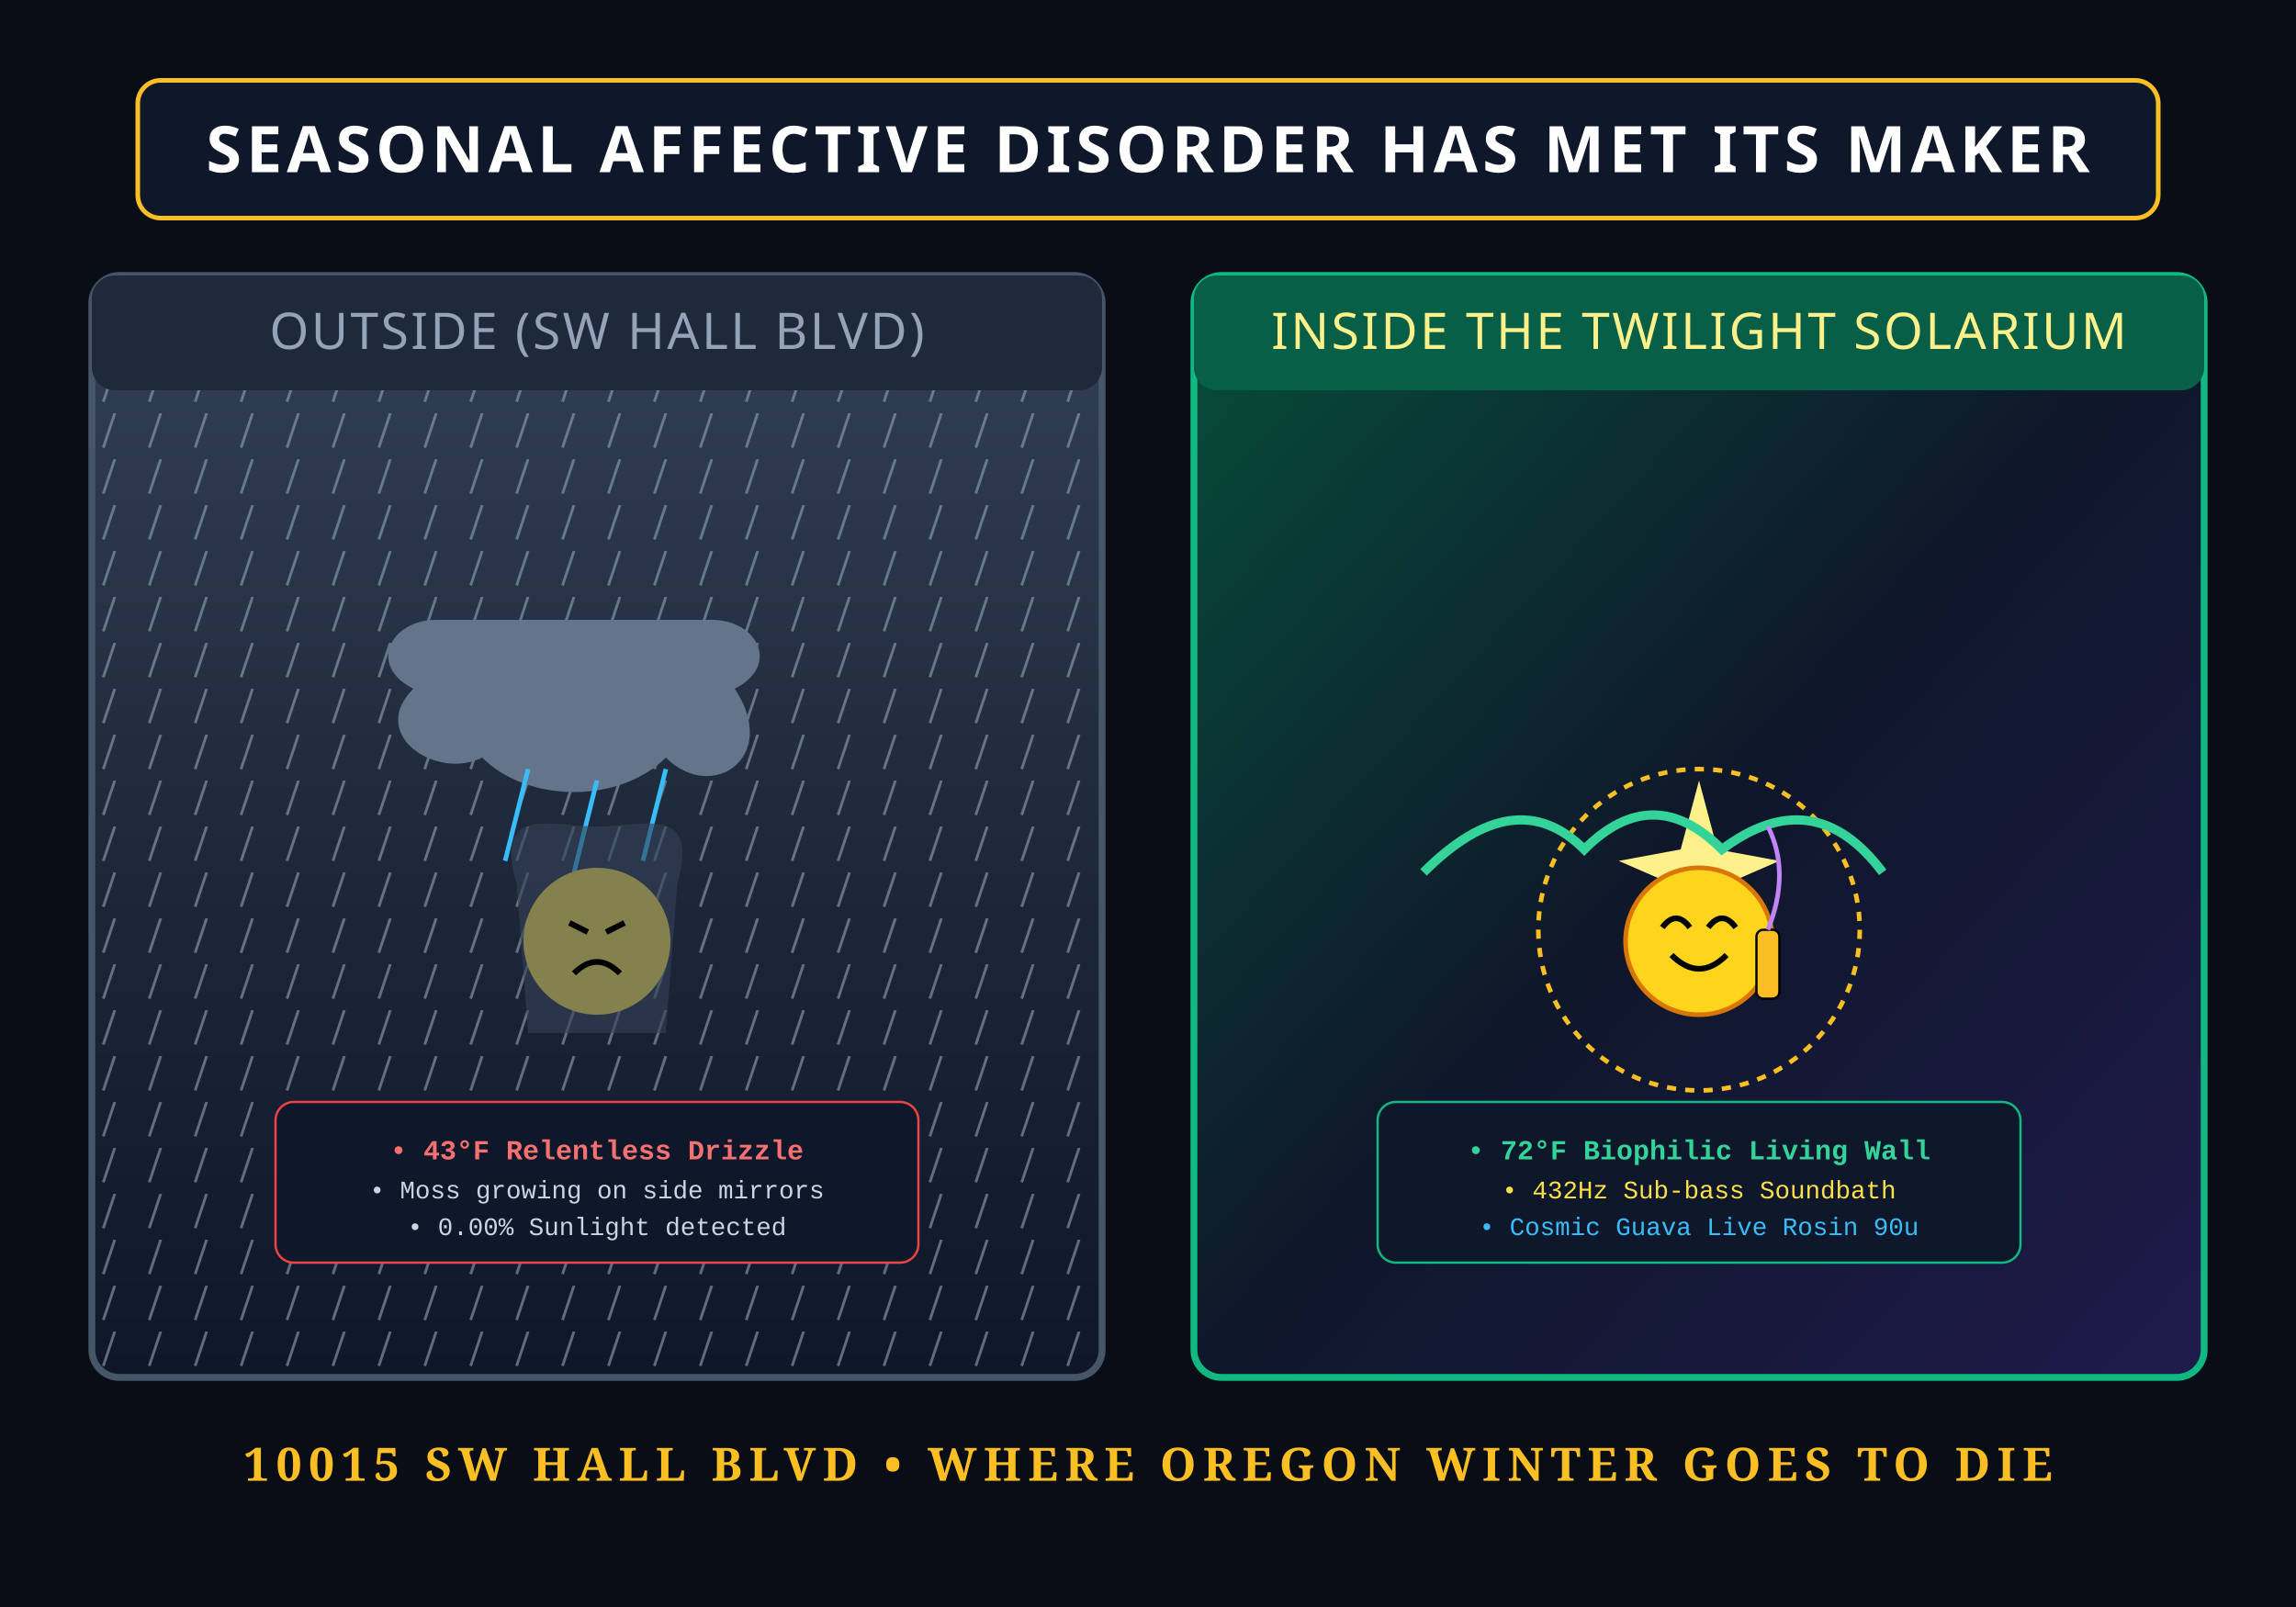
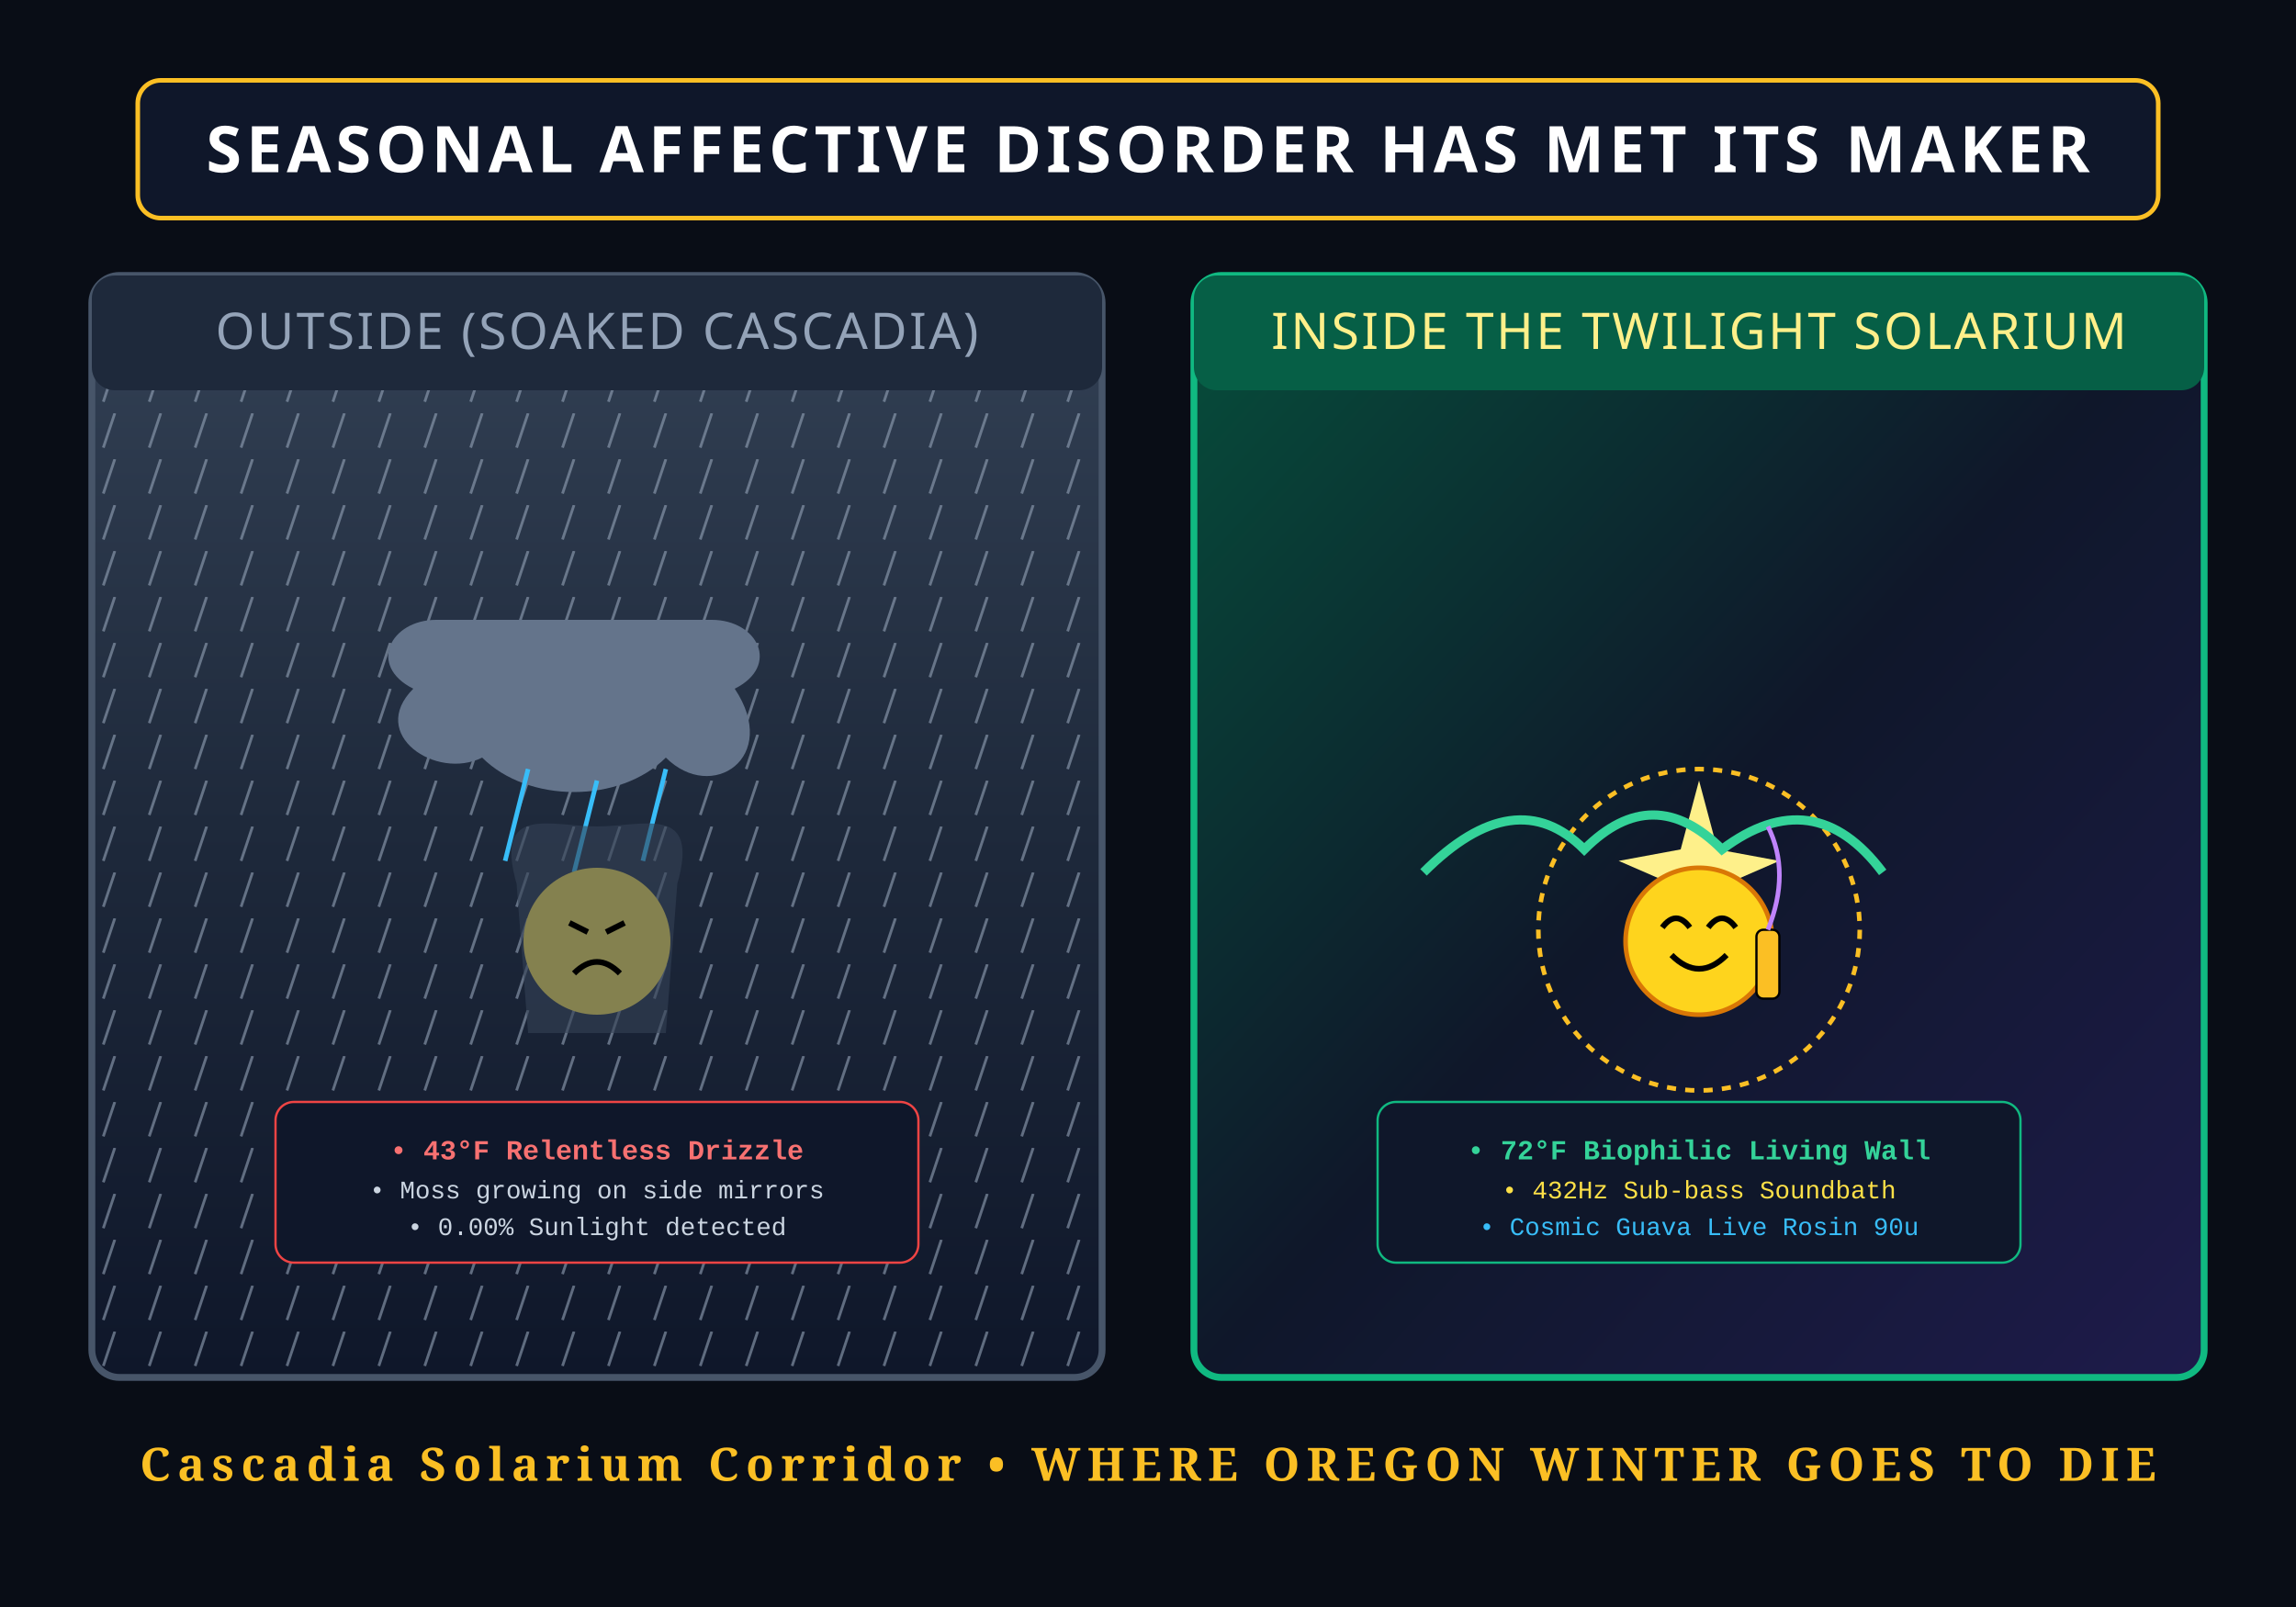
<svg xmlns="http://www.w3.org/2000/svg" viewBox="0 0 1000 700" width="100%" height="100%">
  <defs>
    <linearGradient id="pdxRainBg" x1="0%" y1="0%" x2="0%" y2="100%">
      <stop offset="0%" stop-color="#334155" />
      <stop offset="50%" stop-color="#1e293b" />
      <stop offset="100%" stop-color="#0f172a" />
    </linearGradient>
    <linearGradient id="solariumParadiseBg" x1="0%" y1="0%" x2="100%" y2="100%">
      <stop offset="0%" stop-color="#064e3b" />
      <stop offset="50%" stop-color="#0f172a" />
      <stop offset="100%" stop-color="#1e1b4b" />
    </linearGradient>
    <pattern id="rainDropPattern" width="20" height="20" patternUnits="userSpaceOnUse">
      <line x1="10" y1="0" x2="5" y2="15" stroke="#94a3b8" stroke-width="1.2" opacity="0.6" />
    </pattern>
  </defs>
  <rect width="1000" height="700" fill="#090d16" />
  <g transform="translate(500, 65)">
    <rect x="-440" y="-30" width="880" height="60" rx="10" fill="#0f172a" stroke="#fbbf24" stroke-width="2" />
    <text font-family="'Impact', 'Arial Black', sans-serif" font-weight="900" font-size="28" fill="#ffffff" text-anchor="middle" letter-spacing="2" y="10">SEASONAL AFFECTIVE DISORDER HAS MET ITS MAKER</text>
  </g>
  <g transform="translate(40, 120)">
    <rect x="0" y="0" width="440" height="480" rx="12" fill="url(#pdxRainBg)" stroke="#475569" stroke-width="3" />
    <rect x="0" y="0" width="440" height="480" rx="12" fill="url(#rainDropPattern)" />
    <rect x="0" y="0" width="440" height="50" rx="10" fill="#1e293b" />
-     <text x="220" y="32" font-family="'Impact', sans-serif" font-size="22" fill="#94a3b8" text-anchor="middle" letter-spacing="1">OUTSIDE (SW HALL BLVD)</text>
+     <text x="220" y="32" font-family="'Impact', sans-serif" font-size="22" fill="#94a3b8" text-anchor="middle" letter-spacing="1">OUTSIDE (SOAKED CASCADIA)</text>
    <g transform="translate(220, 220)">
      <path d="M -70 -70 C -90 -70 -100 -50 -80 -40 C -100 -20 -70 0 -50 -10 C -30 10 10 10 30 -10 C 50 10 80 -10 60 -40 C 80 -50 70 -70 50 -70 Z" fill="#64748b" />
      <line x1="-30" y1="-5" x2="-40" y2="35" stroke="#38bdf8" stroke-width="2" />
      <line x1="0" y1="0" x2="-10" y2="40" stroke="#38bdf8" stroke-width="2" />
      <line x1="30" y1="-5" x2="20" y2="35" stroke="#38bdf8" stroke-width="2" />
      <circle cx="0" cy="70" r="32" fill="#fde047" />
      <path d="M -35 45 C -45 10 -20 20 0 20 C 20 20 45 10 35 45 L 30 110 L -30 110 Z" fill="#334155" opacity="0.6" />
      <line x1="-12" y1="62" x2="-4" y2="66" stroke="#000000" stroke-width="2.5" />
      <line x1="12" y1="62" x2="4" y2="66" stroke="#000000" stroke-width="2.5" />
      <path d="M -10 84 Q 0 74 10 84" fill="none" stroke="#000000" stroke-width="2.5" />
      <rect x="-140" y="140" width="280" height="70" rx="8" fill="#0f172a" stroke="#ef4444" />
      <text x="0" y="165" font-family="'Courier New', monospace" font-weight="900" font-size="12" fill="#f87171" text-anchor="middle">• 43°F Relentless Drizzle</text>
      <text x="0" y="182" font-family="'Courier New', monospace" font-size="11" fill="#cbd5e1" text-anchor="middle">• Moss growing on side mirrors</text>
      <text x="0" y="198" font-family="'Courier New', monospace" font-size="11" fill="#cbd5e1" text-anchor="middle">• 0.00% Sunlight detected</text>
    </g>
  </g>
  <g transform="translate(520, 120)">
    <rect x="0" y="0" width="440" height="480" rx="12" fill="url(#solariumParadiseBg)" stroke="#10b981" stroke-width="3" />
    <rect x="0" y="0" width="440" height="50" rx="10" fill="#065f46" />
    <text x="220" y="32" font-family="'Impact', sans-serif" font-size="22" fill="#fef08a" text-anchor="middle" letter-spacing="1">INSIDE THE TWILIGHT SOLARIUM</text>
    <g transform="translate(220, 220)">
      <circle cx="0" cy="65" r="70" fill="none" stroke="#fbbf24" stroke-width="2" stroke-dasharray="4,4" />
      <polygon points="0,0 8,30 35,35 12,45 15,75 0,55 -15,75 -12,45 -35,35 -8,30" fill="#fef08a" />
      <path d="M -120 40 Q -80 0 -50 30 Q -20 0 10 30 Q 50 0 80 40" fill="none" stroke="#34d399" stroke-width="4" />
      <circle cx="0" cy="70" r="32" fill="#fed41d" stroke="#d97706" stroke-width="2" />
      <path d="M -16 64 Q -10 56 -4 64" fill="none" stroke="#000000" stroke-width="2.5" />
      <path d="M 4 64 Q 10 56 16 64" fill="none" stroke="#000000" stroke-width="2.5" />
      <path d="M -12 76 Q 0 88 12 76" fill="none" stroke="#000000" stroke-width="2.5" />
      <rect x="25" y="65" width="10" height="30" rx="3" fill="#fbbf24" stroke="#000000" />
      <path d="M 30 65 Q 40 40 30 20" fill="none" stroke="#c084fc" stroke-width="2" />
      <rect x="-140" y="140" width="280" height="70" rx="8" fill="#0f172a" stroke="#10b981" />
      <text x="0" y="165" font-family="'Courier New', monospace" font-weight="900" font-size="12" fill="#34d399" text-anchor="middle">• 72°F Biophilic Living Wall</text>
      <text x="0" y="182" font-family="'Courier New', monospace" font-size="11" fill="#fde047" text-anchor="middle">• 432Hz Sub-bass Soundbath</text>
      <text x="0" y="198" font-family="'Courier New', monospace" font-size="11" fill="#38bdf8" text-anchor="middle">• Cosmic Guava Live Rosin 90u</text>
    </g>
  </g>
  <g transform="translate(500, 645)">
    <text font-family="'Cinzel', Georgia, serif" font-weight="900" font-size="20" fill="#fbbf24" text-anchor="middle" letter-spacing="3">
-       10015 SW HALL BLVD • WHERE OREGON WINTER GOES TO DIE
+       Cascadia Solarium Corridor • WHERE OREGON WINTER GOES TO DIE
    </text>
  </g>
</svg>
